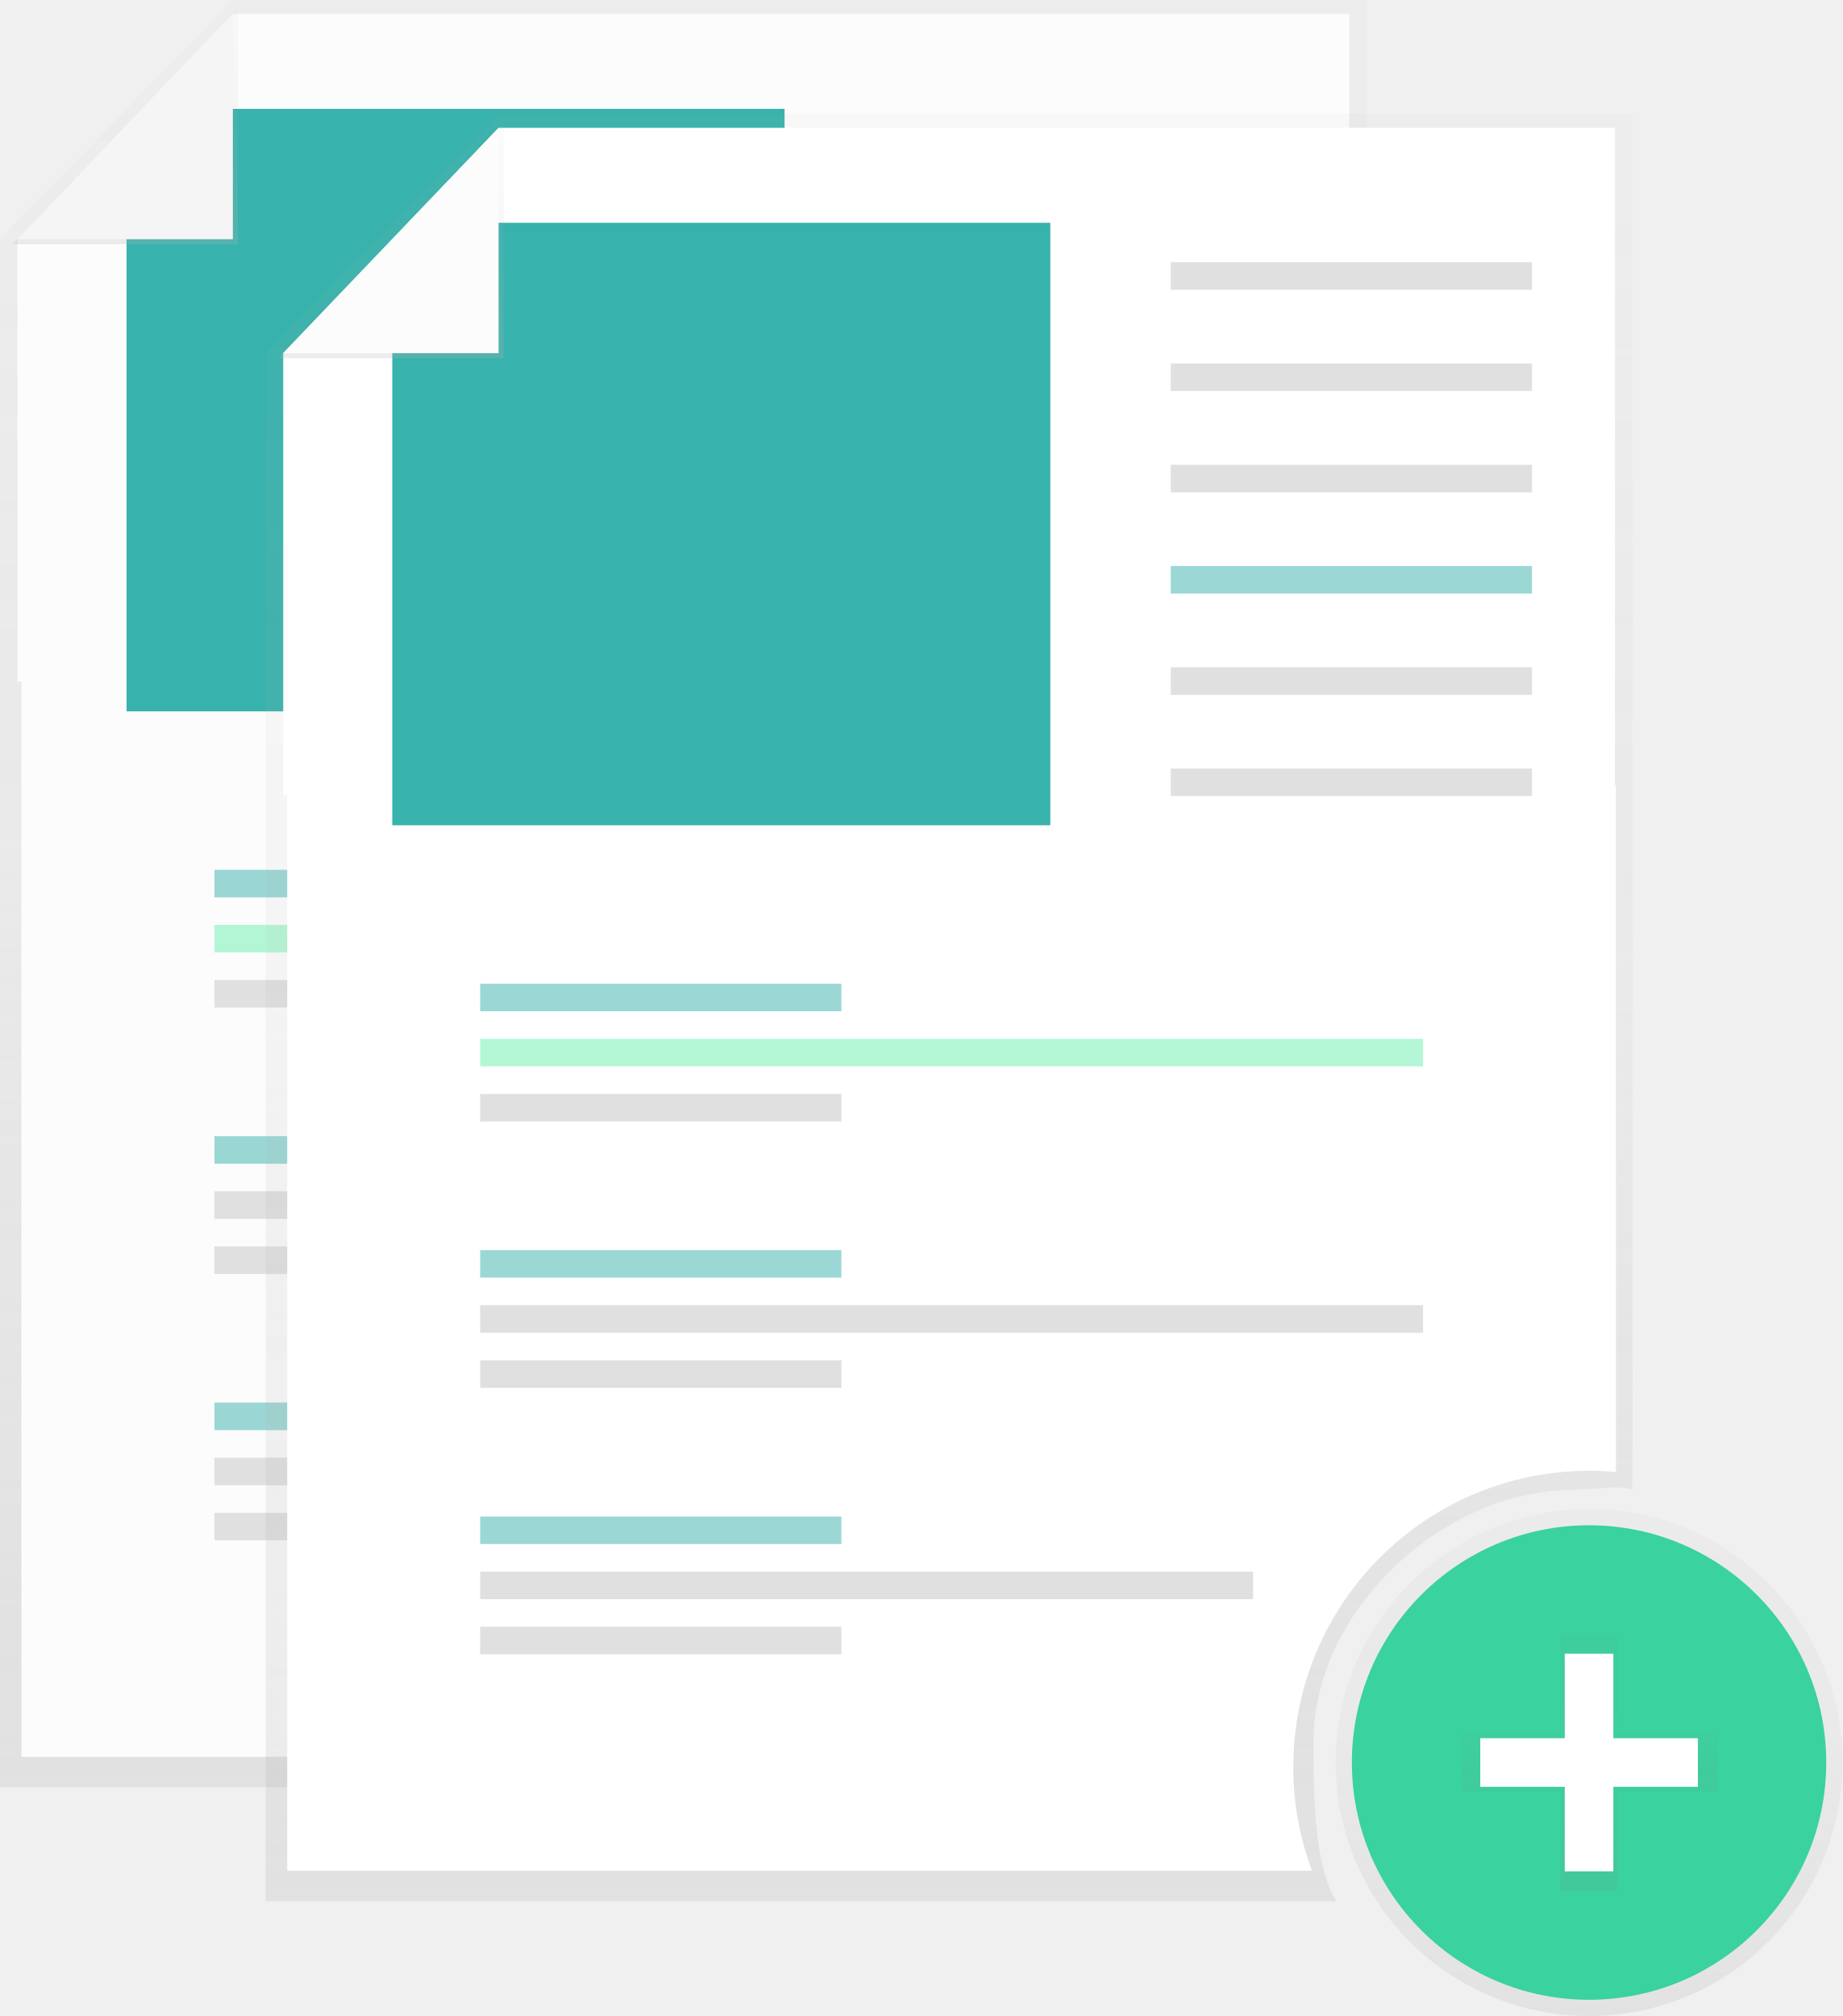
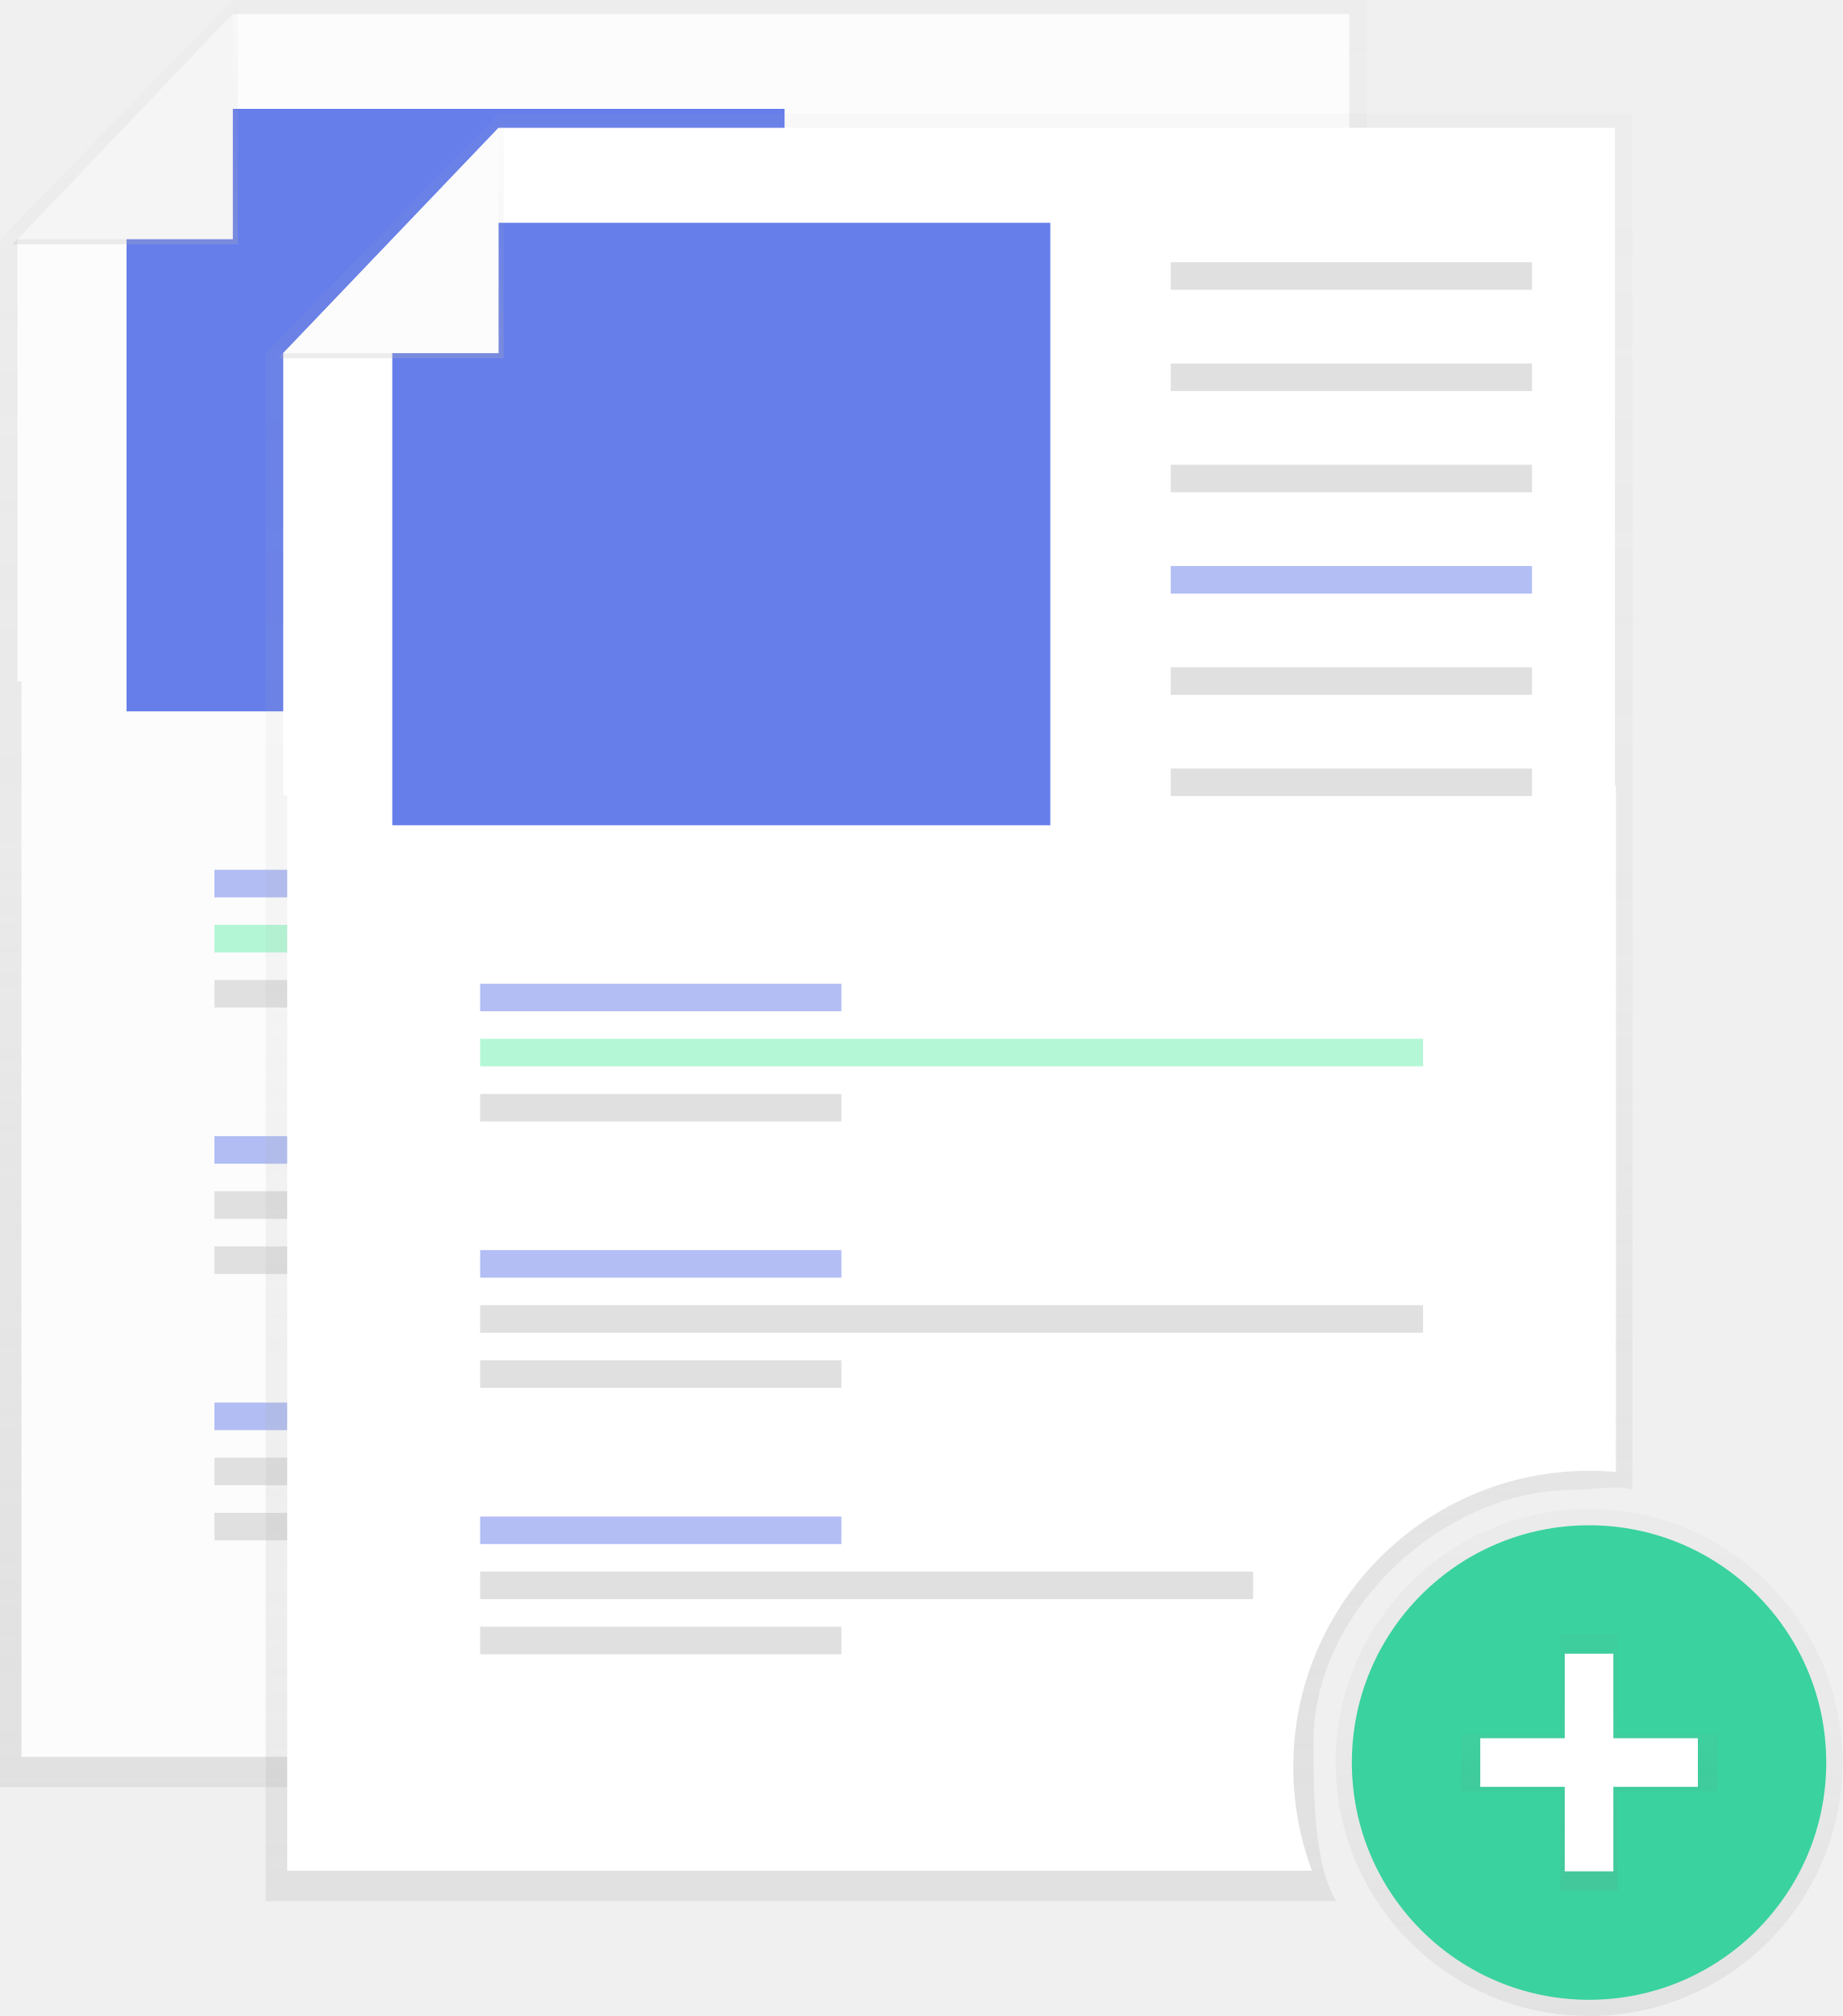
<svg xmlns="http://www.w3.org/2000/svg" xmlns:xlink="http://www.w3.org/1999/xlink" id="72abf1fc-af5c-4a12-adab-83afeedac95e" data-name="Layer 1" width="728" height="796.38" viewBox="0 0 728 796.38">
  <defs>
    <linearGradient id="44dab5fe-2df9-47ba-adb2-140775afca0e" x1="506" y1="757.81" x2="506" y2="51.81" gradientUnits="userSpaceOnUse">
      <stop offset="0" stop-color="#b3b3b3" stop-opacity="0.25" />
      <stop offset="0.54" stop-color="#b3b3b3" stop-opacity="0.1" />
      <stop offset="1" stop-color="#b3b3b3" stop-opacity="0.05" />
    </linearGradient>
    <linearGradient id="b071ddd1-33a6-4512-b8b6-1cee124e019a" x1="49.46" y1="96.5" x2="49.46" y2="3.5" xlink:href="#44dab5fe-2df9-47ba-adb2-140775afca0e" />
    <linearGradient id="d200849e-56d5-45c5-85eb-e9070e3330a6" x1="627.87" y1="796.38" x2="627.87" y2="596.12" gradientUnits="userSpaceOnUse">
      <stop offset="0" stop-color="gray" stop-opacity="0.25" />
      <stop offset="0.54" stop-color="gray" stop-opacity="0.12" />
      <stop offset="1" stop-color="gray" stop-opacity="0.1" />
    </linearGradient>
    <linearGradient id="39846f9a-c4dd-4a41-91c8-743bb7d77e65" x1="627.87" y1="746.82" x2="627.87" y2="645.68" xlink:href="#d200849e-56d5-45c5-85eb-e9070e3330a6" />
    <linearGradient id="af8f0828-33b7-4bd6-b50f-ae3d37501acf" x1="611" y1="802.81" x2="611" y2="96.81" xlink:href="#44dab5fe-2df9-47ba-adb2-140775afca0e" />
    <linearGradient id="152252ce-949a-4e00-886c-6a46b2444b40" x1="154.46" y1="141.5" x2="154.46" y2="48.5" xlink:href="#44dab5fe-2df9-47ba-adb2-140775afca0e" />
  </defs>
  <path d="M650,694.81c0-51.76,51.11-99.48,102.87-99.48,7.93,0,15.62-2,23-.16.1-2.26.16-15.54.16-17.82V51.81H328l-92,94.5v611.5H659C649.9,743.37,650,713.15,650,694.81Z" transform="translate(-236 -51.81)" fill="url(#44dab5fe-2df9-47ba-adb2-140775afca0e)" />
  <path d="M642,704.81a117,117,0,0,1,117-117c3.53,0,7,.17,10.48.47V317h-525V745.81H649.39A116.74,116.74,0,0,1,642,704.81Z" transform="translate(-236 -51.81)" fill="#fcfcfc" />
  <polygon points="533.09 269.19 6.91 269.19 6.91 94.5 92 5.5 533.09 5.5 533.09 269.19" fill="#fcfcfc" />
  <rect x="357.59" y="58.59" width="142.73" height="10.89" fill="#e0e0e0" />
  <rect x="357.59" y="98.59" width="142.73" height="10.89" fill="#e0e0e0" />
  <rect x="357.59" y="138.59" width="142.73" height="10.89" fill="#e0e0e0" />
-   <rect x="357.59" y="178.59" width="142.73" height="10.89" fill="#38b2ac" opacity="0.5" />
+   <rect x="357.59" y="178.59" width="142.73" height="10.89" fill="#667eea" opacity="0.5" />
  <rect x="357.59" y="218.59" width="142.73" height="10.89" fill="#e0e0e0" />
  <rect x="357.59" y="258.59" width="142.73" height="10.89" fill="#e0e0e0" />
-   <rect x="84.72" y="343.59" width="142.73" height="10.89" fill="#38b2ac" opacity="0.5" />
+   <rect x="84.72" y="343.59" width="142.73" height="10.89" fill="#667eea" opacity="0.5" />
  <rect x="84.72" y="387.13" width="142.73" height="10.89" fill="#e0e0e0" />
  <rect x="84.72" y="365.36" width="372.56" height="10.89" fill="#69f0ae" opacity="0.5" />
-   <rect x="84.72" y="448.82" width="142.73" height="10.89" fill="#38b2ac" opacity="0.5" />
+   <rect x="84.72" y="448.82" width="142.73" height="10.89" fill="#667eea" opacity="0.5" />
  <rect x="84.72" y="492.37" width="142.73" height="10.89" fill="#e0e0e0" />
  <rect x="84.72" y="470.59" width="372.56" height="10.89" fill="#e0e0e0" />
-   <rect x="84.72" y="554.06" width="142.73" height="10.89" fill="#38b2ac" opacity="0.5" />
+   <rect x="84.72" y="554.06" width="142.73" height="10.89" fill="#667eea" opacity="0.5" />
  <rect x="84.72" y="597.6" width="142.73" height="10.89" fill="#e0e0e0" />
  <rect x="84.72" y="575.83" width="305.41" height="10.89" fill="#e0e0e0" />
-   <polygon points="310 281 50 281 50 54 59 43 79.75 43 310 43 310 281" fill="#38b2ac" />
+   <polygon points="310 281 50 281 50 54 59 43 79.75 43 310 43 310 281" fill="#667eea" />
  <polygon points="4.91 96.5 94 96.5 94 3.5 4.91 96.5" fill="url(#b071ddd1-33a6-4512-b8b6-1cee124e019a)" />
  <polygon points="6.91 94.5 92 94.5 92 5.5 6.91 94.5" fill="#f5f5f5" />
  <g opacity="0.5">
    <circle cx="627.87" cy="696.25" r="100.13" fill="url(#d200849e-56d5-45c5-85eb-e9070e3330a6)" />
  </g>
  <circle cx="627.87" cy="696.25" r="93.72" fill="#3ad29f" />
  <g opacity="0.5">
    <polygon points="678.44 684.95 639.16 684.95 639.16 645.68 616.58 645.68 616.58 684.95 577.3 684.95 577.3 707.54 616.58 707.54 616.58 746.82 639.16 746.82 639.16 707.54 678.44 707.54 678.44 684.95" fill="url(#39846f9a-c4dd-4a41-91c8-743bb7d77e65)" />
  </g>
  <rect x="618.27" y="653.26" width="19.2" height="85.97" fill="#fff" />
  <rect x="854.27" y="705.07" width="19.2" height="85.97" transform="translate(1375.93 -167.62) rotate(90)" fill="#fff" />
  <path d="M755,739.81c0-51.76,51.11-99.48,102.87-99.48,7.93,0,15.62-2,23-.16.1-2.26.16-15.54.16-17.82V96.81H433l-92,94.5v611.5H764C754.9,788.37,755,758.15,755,739.81Z" transform="translate(-236 -51.81)" fill="url(#af8f0828-33b7-4bd6-b50f-ae3d37501acf)" />
  <path d="M747,749.81a117,117,0,0,1,117-117c3.53,0,7,.17,10.48.47V362h-525V790.81H754.39A116.74,116.74,0,0,1,747,749.81Z" transform="translate(-236 -51.81)" fill="#fff" />
  <polygon points="638.09 314.19 111.91 314.19 111.91 139.5 197 50.5 638.09 50.5 638.09 314.19" fill="#fff" />
  <rect x="462.59" y="103.59" width="142.73" height="10.89" fill="#e0e0e0" />
  <rect x="462.59" y="143.59" width="142.73" height="10.89" fill="#e0e0e0" />
  <rect x="462.59" y="183.59" width="142.73" height="10.89" fill="#e0e0e0" />
-   <rect x="462.59" y="223.59" width="142.73" height="10.89" fill="#38b2ac" opacity="0.5" />
+   <rect x="462.59" y="223.59" width="142.73" height="10.89" fill="#667eea" opacity="0.5" />
  <rect x="462.59" y="263.59" width="142.73" height="10.89" fill="#e0e0e0" />
  <rect x="462.59" y="303.59" width="142.73" height="10.89" fill="#e0e0e0" />
-   <rect x="189.72" y="388.59" width="142.73" height="10.89" fill="#38b2ac" opacity="0.5" />
+   <rect x="189.72" y="388.59" width="142.73" height="10.89" fill="#667eea" opacity="0.5" />
  <rect x="189.72" y="432.13" width="142.73" height="10.89" fill="#e0e0e0" />
  <rect x="189.72" y="410.36" width="372.56" height="10.89" fill="#69f0ae" opacity="0.5" />
-   <rect x="189.72" y="493.82" width="142.73" height="10.89" fill="#38b2ac" opacity="0.5" />
+   <rect x="189.72" y="493.82" width="142.73" height="10.89" fill="#667eea" opacity="0.5" />
  <rect x="189.72" y="537.37" width="142.73" height="10.89" fill="#e0e0e0" />
  <rect x="189.72" y="515.59" width="372.56" height="10.89" fill="#e0e0e0" />
-   <rect x="189.72" y="599.06" width="142.73" height="10.89" fill="#38b2ac" opacity="0.5" />
+   <rect x="189.72" y="599.06" width="142.73" height="10.89" fill="#667eea" opacity="0.5" />
  <rect x="189.72" y="642.6" width="142.73" height="10.89" fill="#e0e0e0" />
  <rect x="189.72" y="620.83" width="305.41" height="10.89" fill="#e0e0e0" />
-   <polygon points="415 326 155 326 155 99 164 88 184.75 88 415 88 415 326" fill="#38b2ac" />
+   <polygon points="415 326 155 326 155 99 164 88 184.75 88 415 88 415 326" fill="#667eea" />
  <polygon points="109.91 141.5 199 141.5 199 48.5 109.91 141.5" fill="url(#152252ce-949a-4e00-886c-6a46b2444b40)" />
  <polygon points="111.91 139.5 197 139.5 197 50.5 111.91 139.5" fill="#fcfcfc" />
</svg>
